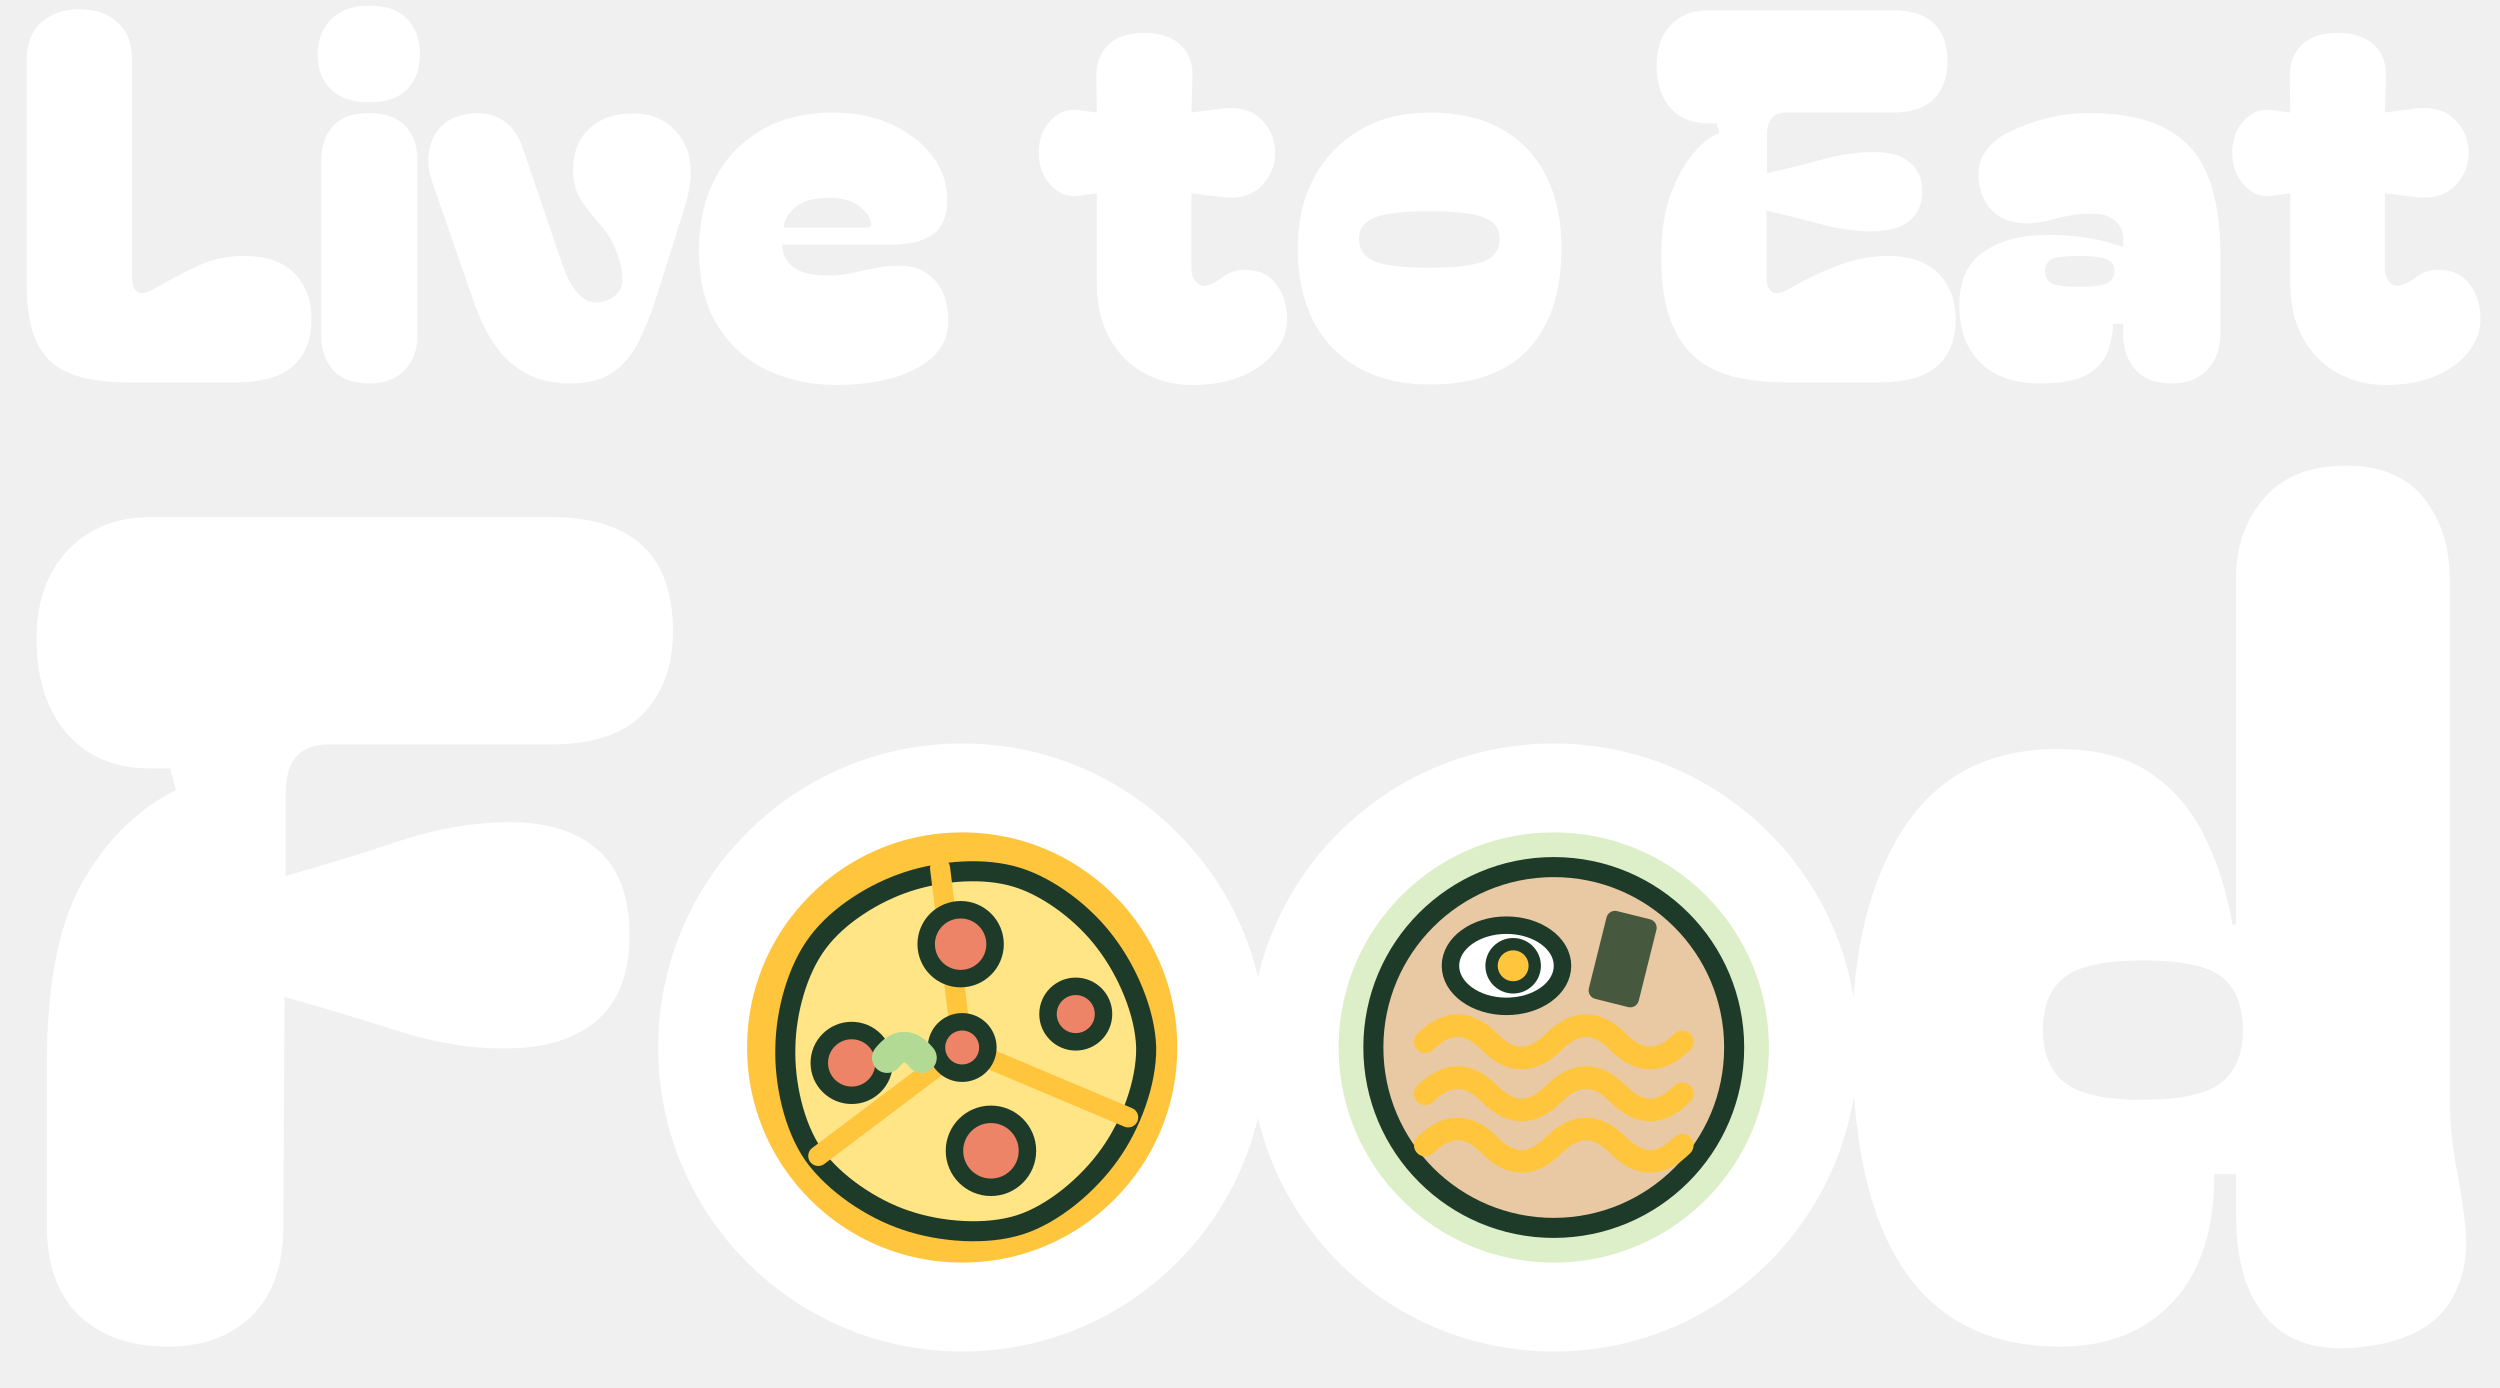
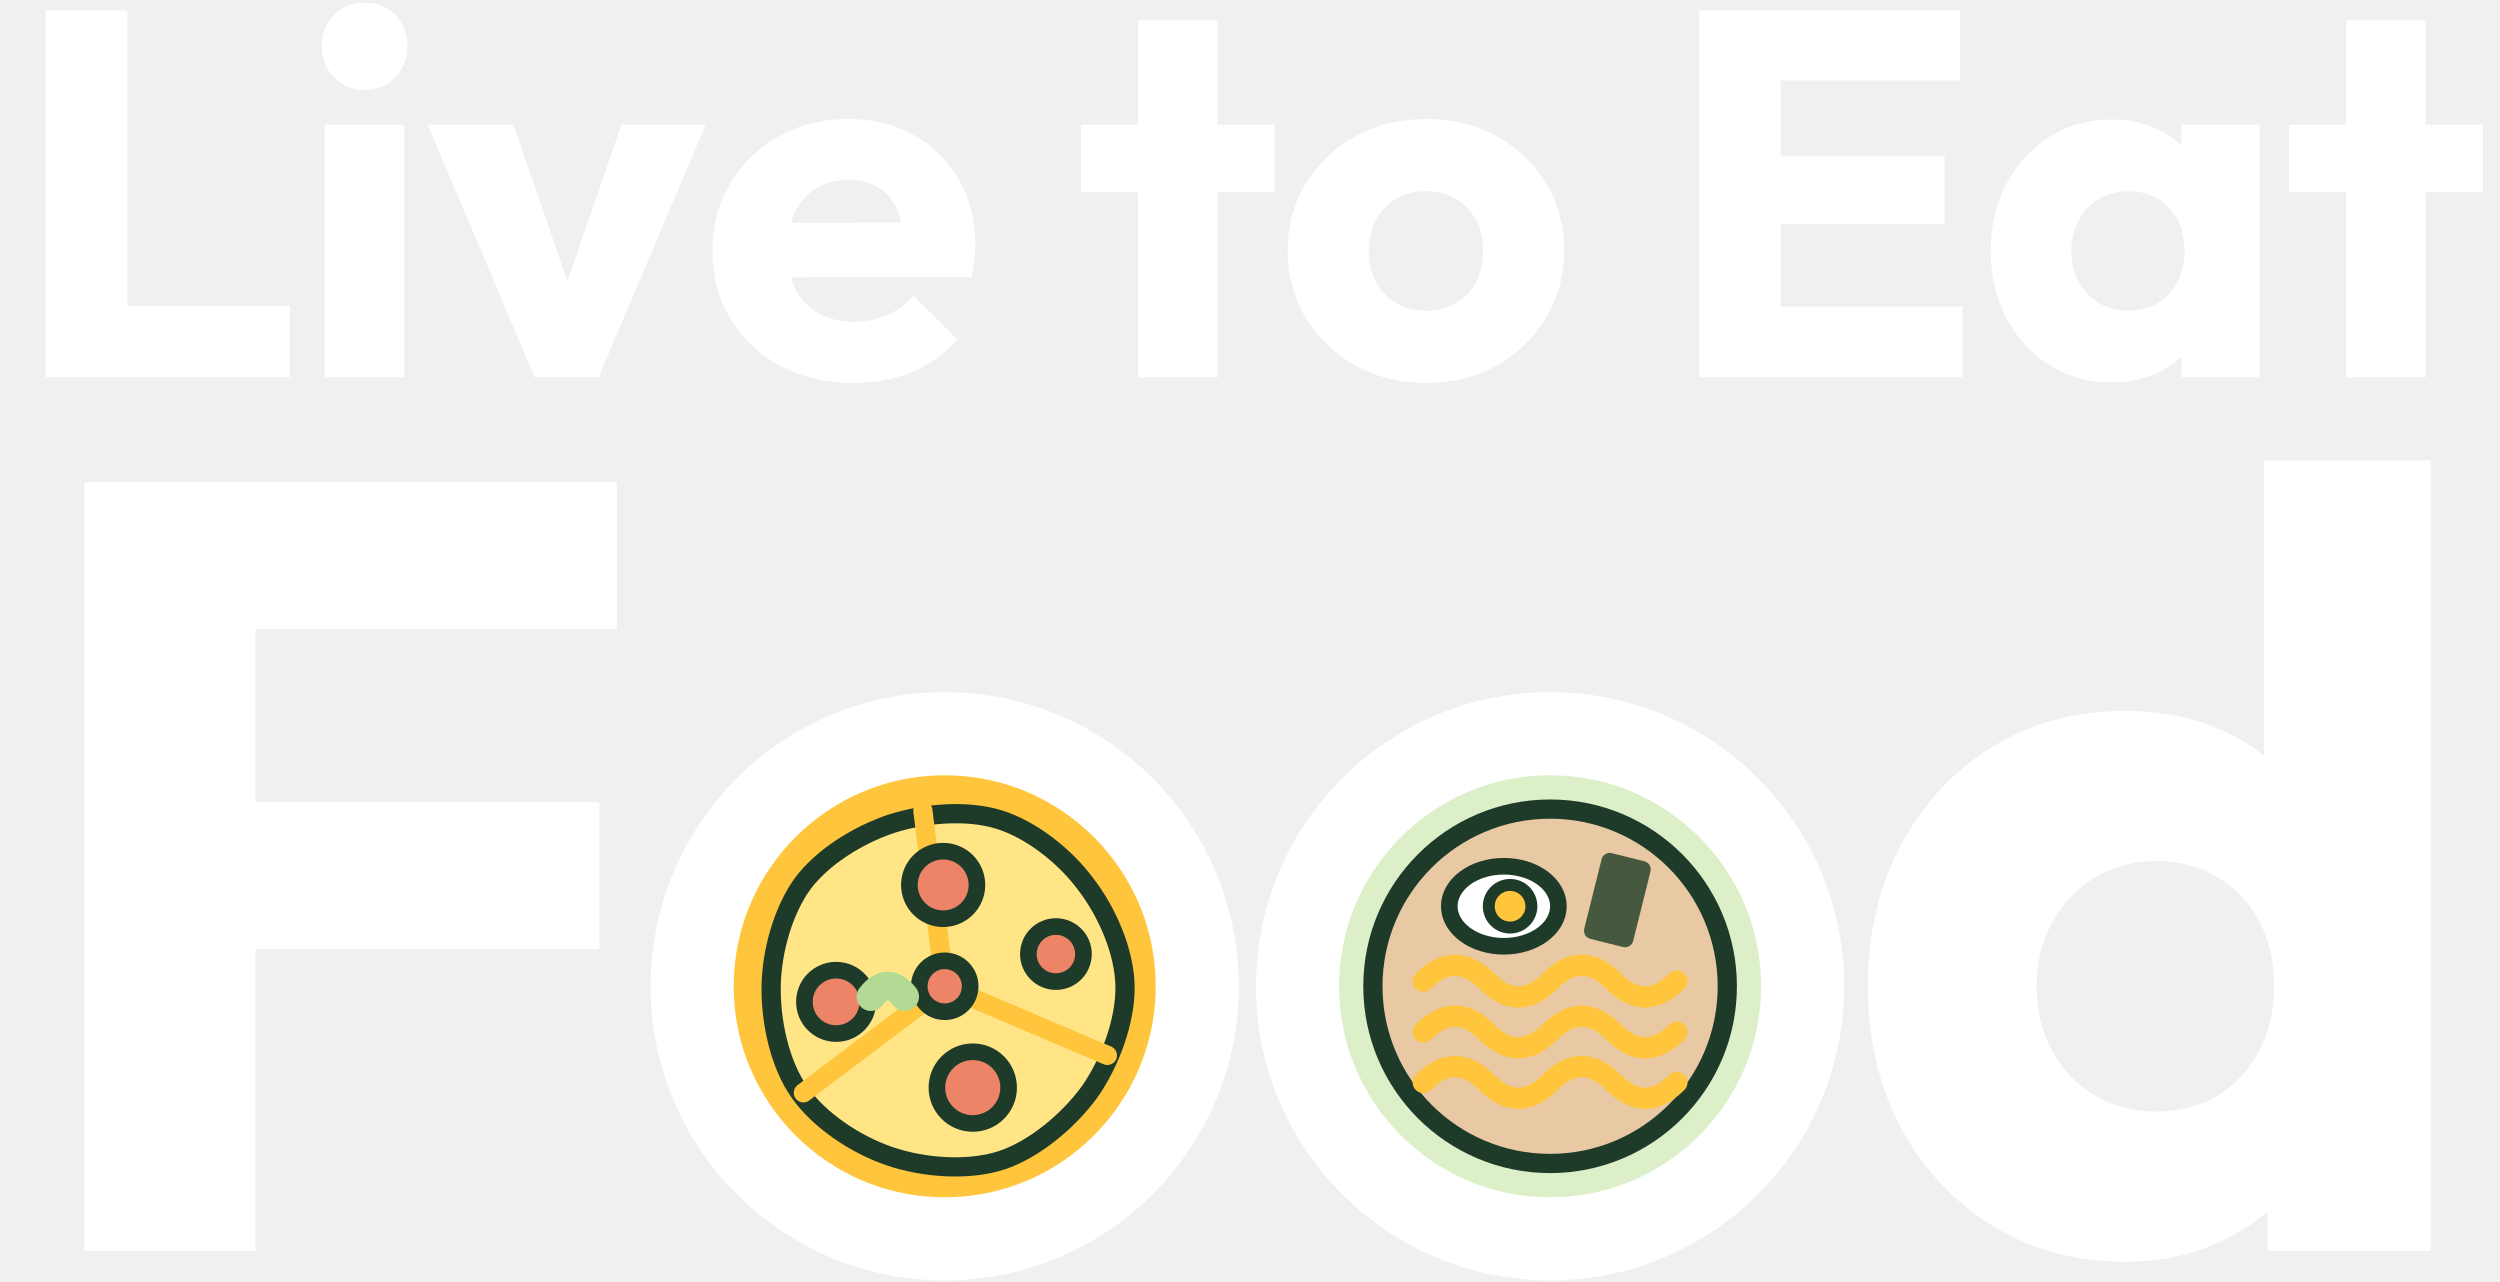
- <svg xmlns="http://www.w3.org/2000/svg" viewBox="-2.0 -2.0 486.4 270.0" role="img" aria-label="Live to Eat Food, the o’s in Food drawn as a pizza and a ramen bowl">
-   <circle cx="185.2" cy="201.8" r="50.5" fill="#FFC53D" stroke="#1E3B2A" stroke-width="0.0" />
-   <path d="M221.0 201.8 C221.1 208.6 218.0 216.9 213.9 222.6 C209.8 228.4 203.0 234.2 196.4 236.3 C189.8 238.4 180.9 237.7 174.2 235.4 C167.6 233.2 160.3 228.3 156.3 222.7 C152.4 217.1 150.6 208.6 150.8 201.8 C150.9 194.9 153.1 186.7 157.1 181.4 C161.1 176.0 168.2 171.6 174.7 169.5 C181.2 167.4 189.5 166.7 195.9 168.7 C202.3 170.7 209.0 175.9 213.1 181.4 C217.3 186.9 220.8 194.9 221.0 201.8Z" fill="#FFE586" stroke="#1E3B2A" stroke-width="3.9" stroke-linejoin="round" />
-   <path d="M185.2 201.8 L217.5 215.4" stroke="#FFC53D" stroke-width="3.9" stroke-linecap="round" />
-   <path d="M185.2 201.8 L157.2 222.9" stroke="#FFC53D" stroke-width="3.9" stroke-linecap="round" />
-   <path d="M185.2 201.8 L180.9 166.9" stroke="#FFC53D" stroke-width="3.9" stroke-linecap="round" />
-   <circle cx="190.8" cy="221.9" r="7.1" fill="#EE8467" stroke="#1E3B2A" stroke-width="3.4" />
-   <circle cx="163.7" cy="204.8" r="6.3" fill="#EE8467" stroke="#1E3B2A" stroke-width="3.4" />
-   <circle cx="184.9" cy="181.7" r="6.7" fill="#EE8467" stroke="#1E3B2A" stroke-width="3.4" />
-   <circle cx="207.3" cy="195.3" r="5.4" fill="#EE8467" stroke="#1E3B2A" stroke-width="3.4" />
-   <circle cx="185.2" cy="201.8" r="5.0" fill="#EE8467" stroke="#1E3B2A" stroke-width="3.4" />
-   <path d="M170.6 203.8 q3.3 -4.2 6.7 0" fill="none" stroke="#B3DA94" stroke-width="5.9" stroke-linecap="round" />
-   <circle cx="185.2" cy="201.8" r="50.5" fill="none" stroke="#FFFFFF" stroke-width="17.3" />
-   <circle cx="300.3" cy="201.8" r="50.5" fill="#DCEFC8" stroke="#1E3B2A" stroke-width="0.0" />
-   <circle cx="300.3" cy="201.8" r="35.1" fill="#E8C9A3" stroke="#1E3B2A" stroke-width="3.9" />
-   <path d="M275.3 200.7 q6.3 -6.3 12.5 0 t12.5 0 t12.5 0 t12.5 0" fill="none" stroke="#FFC53D" stroke-width="4.4" stroke-linecap="round" />
-   <path d="M275.3 210.8 q6.3 -6.3 12.5 0 t12.5 0 t12.5 0 t12.5 0" fill="none" stroke="#FFC53D" stroke-width="4.4" stroke-linecap="round" />
-   <path d="M275.3 220.8 q6.3 -6.3 12.5 0 t12.5 0 t12.5 0 t12.5 0" fill="none" stroke="#FFC53D" stroke-width="4.4" stroke-linecap="round" />
-   <ellipse cx="291.1" cy="185.9" rx="10.9" ry="7.9" fill="#FFFFFF" stroke="#1E3B2A" stroke-width="3.4" />
-   <circle cx="292.4" cy="185.9" r="4.2" fill="#FFC53D" stroke="#1E3B2A" stroke-width="2.4" />
-   <rect x="308.7" y="175.8" width="10.0" height="17.6" rx="1.7" fill="#46583E" transform="rotate(14 313.7 184.6)" />
-   <circle cx="300.3" cy="201.8" r="50.5" fill="none" stroke="#FFFFFF" stroke-width="17.3" />
+ <svg xmlns="http://www.w3.org/2000/svg" viewBox="-2.0 -2.0 481.1 246.7" role="img" aria-label="Live to Eat Food, the o’s in Food drawn as a pizza and a ramen bowl">
+   <circle cx="179.8" cy="187.8" r="48.6" fill="#FFC53D" stroke="#1E3B2A" stroke-width="0.0" />
+   <path d="M214.5 187.8 C214.6 194.5 211.6 202.5 207.7 208.1 C203.7 213.6 197.1 219.2 190.7 221.3 C184.2 223.4 175.6 222.7 169.2 220.5 C162.7 218.3 155.6 213.6 151.8 208.1 C148.0 202.7 146.3 194.5 146.4 187.8 C146.5 181.1 148.7 173.2 152.5 168.0 C156.4 162.8 163.3 158.6 169.6 156.5 C175.9 154.5 184.0 153.8 190.2 155.7 C196.4 157.6 202.9 162.7 206.9 168.1 C211.0 173.4 214.4 181.1 214.5 187.8Z" fill="#FFE586" stroke="#1E3B2A" stroke-width="3.7" stroke-linejoin="round" />
+   <path d="M179.8 187.8 L211.1 201.1" stroke="#FFC53D" stroke-width="3.7" stroke-linecap="round" />
+   <path d="M179.8 187.8 L152.6 208.3" stroke="#FFC53D" stroke-width="3.7" stroke-linecap="round" />
+   <path d="M179.8 187.8 L175.6 154.0" stroke="#FFC53D" stroke-width="3.7" stroke-linecap="round" />
+   <circle cx="185.2" cy="207.3" r="6.9" fill="#EE8467" stroke="#1E3B2A" stroke-width="3.2" />
+   <circle cx="158.9" cy="190.8" r="6.1" fill="#EE8467" stroke="#1E3B2A" stroke-width="3.2" />
+   <circle cx="179.5" cy="168.3" r="6.5" fill="#EE8467" stroke="#1E3B2A" stroke-width="3.2" />
+   <circle cx="201.2" cy="181.6" r="5.3" fill="#EE8467" stroke="#1E3B2A" stroke-width="3.2" />
+   <circle cx="179.8" cy="187.8" r="4.9" fill="#EE8467" stroke="#1E3B2A" stroke-width="3.2" />
+   <path d="M165.6 189.8 q3.2 -4.1 6.5 0" fill="none" stroke="#B3DA94" stroke-width="5.5" stroke-linecap="round" />
+   <circle cx="179.8" cy="187.8" r="48.6" fill="none" stroke="#FFFFFF" stroke-width="16.0" />
+   <circle cx="296.3" cy="187.8" r="48.6" fill="#DCEFC8" stroke="#1E3B2A" stroke-width="0.0" />
+   <circle cx="296.3" cy="187.8" r="34.1" fill="#E8C9A3" stroke="#1E3B2A" stroke-width="3.7" />
+   <path d="M271.9 186.8 q6.1 -6.1 12.2 0 t12.2 0 t12.2 0 t12.2 0" fill="none" stroke="#FFC53D" stroke-width="4.1" stroke-linecap="round" />
+   <path d="M271.9 196.6 q6.1 -6.1 12.2 0 t12.2 0 t12.2 0 t12.2 0" fill="none" stroke="#FFC53D" stroke-width="4.1" stroke-linecap="round" />
+   <path d="M271.9 206.3 q6.1 -6.1 12.2 0 t12.2 0 t12.2 0 t12.2 0" fill="none" stroke="#FFC53D" stroke-width="4.1" stroke-linecap="round" />
+   <ellipse cx="287.4" cy="172.4" rx="10.5" ry="7.7" fill="#FFFFFF" stroke="#1E3B2A" stroke-width="3.2" />
+   <circle cx="288.6" cy="172.4" r="4.1" fill="#FFC53D" stroke="#1E3B2A" stroke-width="2.3" />
+   <rect x="304.4" y="162.7" width="9.7" height="17.0" rx="1.6" fill="#46583E" transform="rotate(14 309.2 171.2)" />
+   <circle cx="296.3" cy="187.8" r="48.6" fill="none" stroke="#FFFFFF" stroke-width="16.0" />
  <g fill="#FFFFFF">
-     <path d="M3.2 9.5Q3.2 4.9 6.05 2.35Q8.9 -0.2 13.4 -0.2Q18.1 -0.2 20.9 2.35Q23.7 4.9 23.7 9.5V52.1Q23.7 54 24.7 54.75Q25.7 55.5 28.0 54.2Q33.0 51.3 36.9 49.55Q40.8 47.8 45.5 47.8Q52.0 47.8 55.3 51.2Q58.6 54.6 58.6 60.1Q58.6 66.0 55.05 69.2Q51.5 72.4 43.7 72.4H23.1Q16.5 72.4 12.1 70.85Q7.7 69.3 5.45 65.2Q3.2 61.1 3.2 53.3ZM59.8 8.7Q59.8 4.4 62.45 1.75Q65.1 -0.9 69.8 -0.9Q74.8 -0.9 77.25 1.7Q79.7 4.3 79.7 8.6Q79.7 12.8 77.25 15.35Q74.8 17.9 69.8 17.9Q64.9 17.9 62.35 15.35Q59.8 12.8 59.8 8.7ZM69.8 72.6Q65.1 72.6 62.8 70.0Q60.5 67.4 60.5 63.5V29.3Q60.5 25 62.8 22.5Q65.1 20 69.8 20Q74.5 20 76.85 22.5Q79.2 25 79.2 29.1V63.5Q79.2 67.4 76.75 70.0Q74.3 72.6 69.8 72.6ZM108.7 72.6Q102.2 72.6 97.6 68.8Q93.0 65.0 90.0 56.2L82.1 33.4Q80.5 28.9 82.15 25.1Q83.8 21.3 88.3 20.3Q92.3 19.4 95.35 21.1Q98.4 22.8 99.7 26.8L107.5 49.7Q108.9 53.7 110.95 55.6Q113.0 57.5 116.0 56.5Q118.8 55.4 119.05 52.85Q119.3 50.3 117.9 46.9Q116.7 43.8 114.7 41.6Q112.7 39.4 111.1 37Q109.5 34.6 109.5 31Q109.5 25.8 112.85 22.85Q116.2 19.9 121.7 20.1Q126.4 20.2 129.4 23.4Q132.4 26.6 132.4 31.5Q132.4 34.2 131.5 37.3Q130.6 40.4 129.5 43.8L125.5 56.4Q123.9 61.4 121.95 65.05Q120.0 68.7 116.95 70.65Q113.9 72.6 108.7 72.6ZM134.0 46.6Q134.0 38.7 137.15 32.7Q140.3 26.7 146.15 23.3Q152.0 19.9 160.1 19.9Q166.4 19.9 171.45 22.2Q176.5 24.5 179.4 28.35Q182.3 32.2 182.3 36.8Q182.3 41.6 179.5 43.6Q176.7 45.6 171.2 45.6H150.2Q150.2 48.2 152.25 49.9Q154.3 51.6 159.2 51.6Q161.7 51.6 163.85 51.1Q166.0 50.6 168.25 50.15Q170.5 49.7 173.3 49.7Q177.3 49.7 179.9 52.55Q182.5 55.4 182.5 60.4Q182.5 66.3 176.45 69.6Q170.4 72.9 160.6 72.9Q153.7 72.9 147.65 70.2Q141.6 67.5 137.8 61.65Q134.0 55.8 134.0 46.6ZM166.4 42.3Q167.9 42.3 167.4 40.9Q167.0 39.5 165.0 38Q163.0 36.5 159.2 36.5Q154.8 36.5 152.65 38.4Q150.5 40.3 150.5 42.3ZM230.0 72.9Q224.7 72.9 220.45 70.5Q216.2 68.1 213.8 63.65Q211.4 59.2 211.4 53.2V35.6L207.7 36.1Q204.7 36.5 202.4 34Q200.1 31.5 200.1 27.7Q200.1 23.9 202.4 21.45Q204.7 19 207.7 19.4L211.4 19.9L211.3 13.1Q211.2 9.1 213.6 6.75Q216 4.4 220.6 4.4Q225.2 4.4 227.7 6.75Q230.2 9.1 230.0 13.1L229.8 19.9L235.1 19.2Q240.5 18.4 243.3 21.15Q246.1 23.9 246.1 27.7Q246.1 31.5 243.35 34.25Q240.6 37 235.4 36.3L229.8 35.6V50.5Q229.8 51.8 230.7 52.85Q231.6 53.9 232.9 53.5Q234.4 53.1 236.05 51.8Q237.7 50.5 240.3 50.5Q244.2 50.5 246.3 53.3Q248.4 56.1 248.4 60.2Q248.4 63.4 246.15 66.35Q243.9 69.3 239.8 71.1Q235.7 72.9 230.0 72.9ZM276.1 72.8Q264.4 72.8 257.45 65.85Q250.5 58.9 250.5 46.2Q250.5 38.4 253.7 32.5Q256.9 26.6 262.65 23.25Q268.4 19.9 276.1 19.9Q284.7 19.9 290.4 23.25Q296.1 26.6 298.95 32.5Q301.8 38.4 301.8 46.2Q301.8 58.9 295.45 65.85Q289.1 72.8 276.1 72.8ZM262.4 44.5Q262.4 47.6 265.5 48.85Q268.6 50.1 276.1 50.1Q283.6 50.1 286.7 48.85Q289.8 47.6 289.8 44.5Q289.8 41.5 286.7 40.3Q283.6 39.1 276.1 39.1Q268.6 39.1 265.5 40.3Q262.4 41.5 262.4 44.5ZM345.6 72.4Q340.7 72.4 336.25 71.5Q331.8 70.6 328.45 68.05Q325.1 65.5 323.15 60.65Q321.2 55.8 321.2 47.9Q321.2 40.8 323.1 35.7Q325.0 30.6 327.65 27.6Q330.3 24.6 332.5 23.9L332.0 22H330.3Q325.7 22 323.05 19.05Q320.4 16.1 320.3 11Q320.2 6 322.95 3Q325.7 -1.4210854715202004e-14 330.3 -1.4210854715202004e-14H366.2Q376.9 -1.4210854715202004e-14 376.9 10Q376.9 14.5 374.3 17.2Q371.7 19.9 366.2 19.9H345.5Q341.8 19.9 341.8 24.2V31.7Q346.8 30.6 352.25 29.1Q357.7 27.6 362.6 27.6Q367.3 27.6 369.65 29.65Q372.0 31.7 372.0 35.2Q372.0 38.8 369.65 40.85Q367.3 42.9 362.6 43Q357.7 43.1 352.2 41.6Q346.7 40.1 341.7 39V52.1Q341.7 54 342.75 54.75Q343.8 55.5 346.1 54.2Q351.1 51.3 355.9 49.55Q360.7 47.8 365.3 47.8Q371.8 47.8 375.15 51.2Q378.5 54.6 378.5 60.1Q378.5 66.0 374.95 69.2Q371.4 72.4 363.5 72.4ZM394.9 72.6Q387.5 72.6 383.35 68.6Q379.2 64.6 379.2 57.4Q379.2 50.2 384.0 46.95Q388.8 43.7 396.3 43.7Q400.7 43.7 404.3 44.3Q407.9 44.9 410.8 46H411.1V44.5Q411.1 42.2 409.4 40.85Q407.7 39.5 405.1 39.6Q402.6 39.6 400.85 39.9Q399.1 40.2 396.5 40.9Q391.7 42.1 388.2 40.7Q384.7 39.3 383.4 35.2Q382.2 30.9 383.95 28Q385.7 25.1 389.3 23.5Q392.4 22 396.25 21Q400.1 20 404.6 20Q417.7 20 423.85 26.35Q430.0 32.7 430.0 47.6V63.1Q430.0 67.2 427.5 69.9Q425.0 72.6 420.6 72.6Q415.8 72.6 413.45 69.9Q411.1 67.2 411.1 63.3V61H409.1Q409.1 63.6 408.15 66.3Q407.2 69.0 404.25 70.8Q401.3 72.6 394.9 72.6ZM395.9 50.7Q395.9 52.4 397.15 53.1Q398.4 53.8 402.6 53.8Q406.4 53.8 407.9 53.1Q409.4 52.4 409.4 50.7Q409.4 49.1 407.9 48.45Q406.4 47.8 402.6 47.8Q398.4 47.8 397.15 48.45Q395.9 49.1 395.9 50.7ZM462.2 72.9Q456.9 72.9 452.65 70.5Q448.4 68.1 446.0 63.65Q443.6 59.2 443.6 53.2V35.6L439.9 36.1Q436.9 36.5 434.6 34Q432.3 31.5 432.3 27.7Q432.3 23.9 434.6 21.45Q436.9 19 439.9 19.4L443.6 19.9L443.5 13.1Q443.4 9.1 445.8 6.75Q448.2 4.4 452.8 4.4Q457.4 4.4 459.9 6.75Q462.4 9.1 462.2 13.1L462.0 19.9L467.3 19.2Q472.7 18.4 475.5 21.15Q478.3 23.9 478.3 27.7Q478.3 31.5 475.55 34.25Q472.8 37 467.6 36.3L462.0 35.6V50.5Q462.0 51.8 462.9 52.85Q463.8 53.9 465.1 53.5Q466.6 53.1 468.25 51.8Q469.9 50.5 472.5 50.5Q476.4 50.5 478.5 53.3Q480.6 56.1 480.6 60.2Q480.6 63.4 478.35 66.35Q476.1 69.3 472.0 71.1Q467.9 72.9 462.2 72.9Z" />
-     <path d="M30.678 259.996Q19.785 259.996 13.449 253.994Q7.114 247.992 7.114 236.432V205.087Q7.114 181.523 14.227 169.296Q21.341 157.07 32.234 151.734L31.123 147.511H27.343Q17.117 147.511 11.226 140.953Q5.335 134.395 5.113 123.057Q4.891 111.942 11.004 105.273Q17.117 98.604 27.343 98.604H105.15Q128.936 98.604 128.936 120.834Q128.936 130.838 123.156 136.84Q117.377 142.842 105.15 142.842H61.801Q53.575 142.842 53.575 152.401V168.407Q64.024 165.517 75.361 161.738Q86.699 157.959 97.147 157.959Q108.262 157.959 114.375 163.405Q120.489 168.852 120.489 179.967Q120.489 190.86 114.375 196.306Q108.262 201.753 97.147 201.975Q86.699 202.197 75.25 198.529Q63.801 194.861 53.353 191.971L53.131 236.432Q53.131 247.992 47.017 253.994Q40.904 259.996 30.678 259.996ZM398.814 259.996Q358.354 259.996 358.354 200.419Q358.354 174.632 368.358 159.182Q378.362 143.731 398.369 143.731Q409.262 143.731 416.042 148.178Q422.822 152.624 426.713 160.293Q430.603 167.963 432.382 177.966L433.048 177.744V110.386Q433.048 101.271 438.495 94.936Q443.941 88.6 454.39 88.6Q464.616 88.6 469.618 94.936Q474.619 101.271 474.619 110.83V210.867Q474.619 218.426 475.842 224.761Q477.065 231.097 477.732 237.321Q478.399 245.769 474.286 251.882Q470.173 257.996 459.725 259.774Q446.164 261.997 439.606 255.106Q433.048 248.214 433.048 234.654V226.429H428.825Q428.825 242.657 420.711 251.327Q412.596 259.996 398.814 259.996ZM395.479 198.418Q395.479 205.31 399.703 208.644Q403.927 211.979 414.82 211.979Q425.935 211.979 430.159 208.644Q434.382 205.31 434.382 198.418Q434.382 191.305 430.27 188.081Q426.157 184.858 415.042 184.858Q403.927 184.858 399.703 188.081Q395.479 191.305 395.479 198.418Z" />
+     <path d="M6.8 70.6V-1.4210854715202004e-14H22.5V70.6ZM18.9 70.6V56.8H53.8V70.6ZM60.5 70.6V22H75.8V70.6ZM68.2 15.3Q64.6 15.3 62.25 12.85Q59.9 10.4 59.9 6.9Q59.9 3.3 62.25 0.9Q64.6 -1.5 68.2 -1.5Q71.8 -1.5 74.1 0.9Q76.4 3.3 76.4 6.9Q76.4 10.4 74.1 12.85Q71.8 15.3 68.2 15.3ZM100.9 70.6 80.3 22H96.8L110.8 62.5H103.6L117.6 22H133.8L113.2 70.6ZM162.3 71.7Q154.4 71.7 148.25 68.45Q142.1 65.2 138.6 59.4Q135.1 53.6 135.1 46.3Q135.1 39 138.55 33.25Q142.0 27.5 147.9 24.2Q153.8 20.9 161.2 20.9Q168.4 20.9 173.9 24Q179.4 27.1 182.55 32.6Q185.7 38.1 185.7 45.2Q185.7 46.5 185.55 47.95Q185.4 49.4 185.0 51.3L143.1 51.4V40.9L178.5 40.8L171.9 45.2Q171.8 41 170.6 38.25Q169.4 35.5 167.05 34.05Q164.7 32.6 161.3 32.6Q157.7 32.6 155.05 34.25Q152.4 35.9 150.95 38.9Q149.5 41.9 149.5 46.2Q149.5 50.5 151.05 53.55Q152.6 56.6 155.45 58.25Q158.3 59.9 162.2 59.9Q165.8 59.9 168.7 58.65Q171.6 57.4 173.8 54.9L182.2 63.3Q178.6 67.5 173.5 69.6Q168.4 71.7 162.3 71.7ZM217 70.6V1.9H232.3V70.6ZM206 35V22H243.3V35ZM272.4 71.7Q264.9 71.7 258.85 68.35Q252.8 65.0 249.3 59.2Q245.8 53.4 245.8 46.2Q245.8 39 249.3 33.3Q252.8 27.6 258.8 24.25Q264.8 20.9 272.4 20.9Q280.0 20.9 286.0 24.2Q292.0 27.5 295.5 33.25Q299.0 39 299.0 46.2Q299.0 53.4 295.5 59.2Q292.0 65.0 286.0 68.35Q280.0 71.7 272.4 71.7ZM272.4 57.8Q275.7 57.8 278.2 56.35Q280.7 54.9 282.05 52.25Q283.4 49.6 283.4 46.2Q283.4 42.8 282.0 40.25Q280.6 37.7 278.15 36.25Q275.7 34.8 272.4 34.8Q269.2 34.8 266.7 36.25Q264.2 37.7 262.8 40.3Q261.4 42.9 261.4 46.3Q261.4 49.6 262.8 52.25Q264.2 54.9 266.7 56.35Q269.2 57.8 272.4 57.8ZM325 70.6V-1.4210854715202004e-14H340.7V70.6ZM337 70.6V57H375.7V70.6ZM337 41.1V28H372.2V41.1ZM337 13.5V-1.4210854715202004e-14H375.2V13.5ZM404.4 71.6Q397.7 71.6 392.45 68.3Q387.2 65.0 384.15 59.3Q381.1 53.6 381.1 46.3Q381.1 39 384.15 33.3Q387.2 27.6 392.45 24.3Q397.7 21 404.4 21Q409.3 21 413.25 22.9Q417.2 24.8 419.7 28.15Q422.2 31.5 422.5 35.8V56.8Q422.2 61.1 419.75 64.45Q417.3 67.8 413.3 69.7Q409.3 71.6 404.4 71.6ZM407.5 57.8Q412.4 57.8 415.4 54.55Q418.4 51.3 418.4 46.3Q418.4 42.9 417.05 40.3Q415.7 37.7 413.25 36.25Q410.8 34.8 407.6 34.8Q404.4 34.8 401.95 36.25Q399.5 37.7 398.05 40.3Q396.6 42.9 396.6 46.3Q396.6 49.6 398.0 52.2Q399.4 54.8 401.9 56.3Q404.4 57.8 407.5 57.8ZM417.8 70.6V57.5L420.1 45.7L417.8 33.9V22H432.8V70.6ZM449.5 70.6V1.9H464.8V70.6ZM438.5 35V22H475.8V35Z" />
+     <path d="M14.248 238.719V90.791H47.144V238.719ZM39.392 180.679V152.392H113.356V180.679ZM39.392 119.077V90.791H116.708V119.077ZM407.117 240.814Q392.659 240.814 381.45 233.9Q370.24 226.985 363.849 215.042Q357.458 203.099 357.458 187.803Q357.458 172.507 363.849 160.564Q370.24 148.621 381.45 141.706Q392.659 134.792 407.117 134.792Q417.593 134.792 426.079 138.773Q434.565 142.754 440.118 149.773Q445.67 156.793 446.299 165.802V208.756Q445.67 217.766 440.223 224.995Q434.775 232.223 426.184 236.519Q417.593 240.814 407.117 240.814ZM412.774 211.899Q419.689 211.899 424.717 208.861Q429.746 205.823 432.68 200.375Q435.613 194.927 435.613 187.803Q435.613 180.679 432.784 175.336Q429.956 169.993 424.822 166.85Q419.689 163.707 412.984 163.707Q406.279 163.707 401.145 166.85Q396.012 169.993 392.974 175.441Q389.935 180.889 389.935 187.803Q389.935 194.718 392.869 200.165Q395.802 205.613 401.041 208.756Q406.279 211.899 412.774 211.899ZM465.785 238.719H434.356V211.27L439.175 186.546L433.727 161.821V86.6H465.785Z" />
  </g>
</svg>
